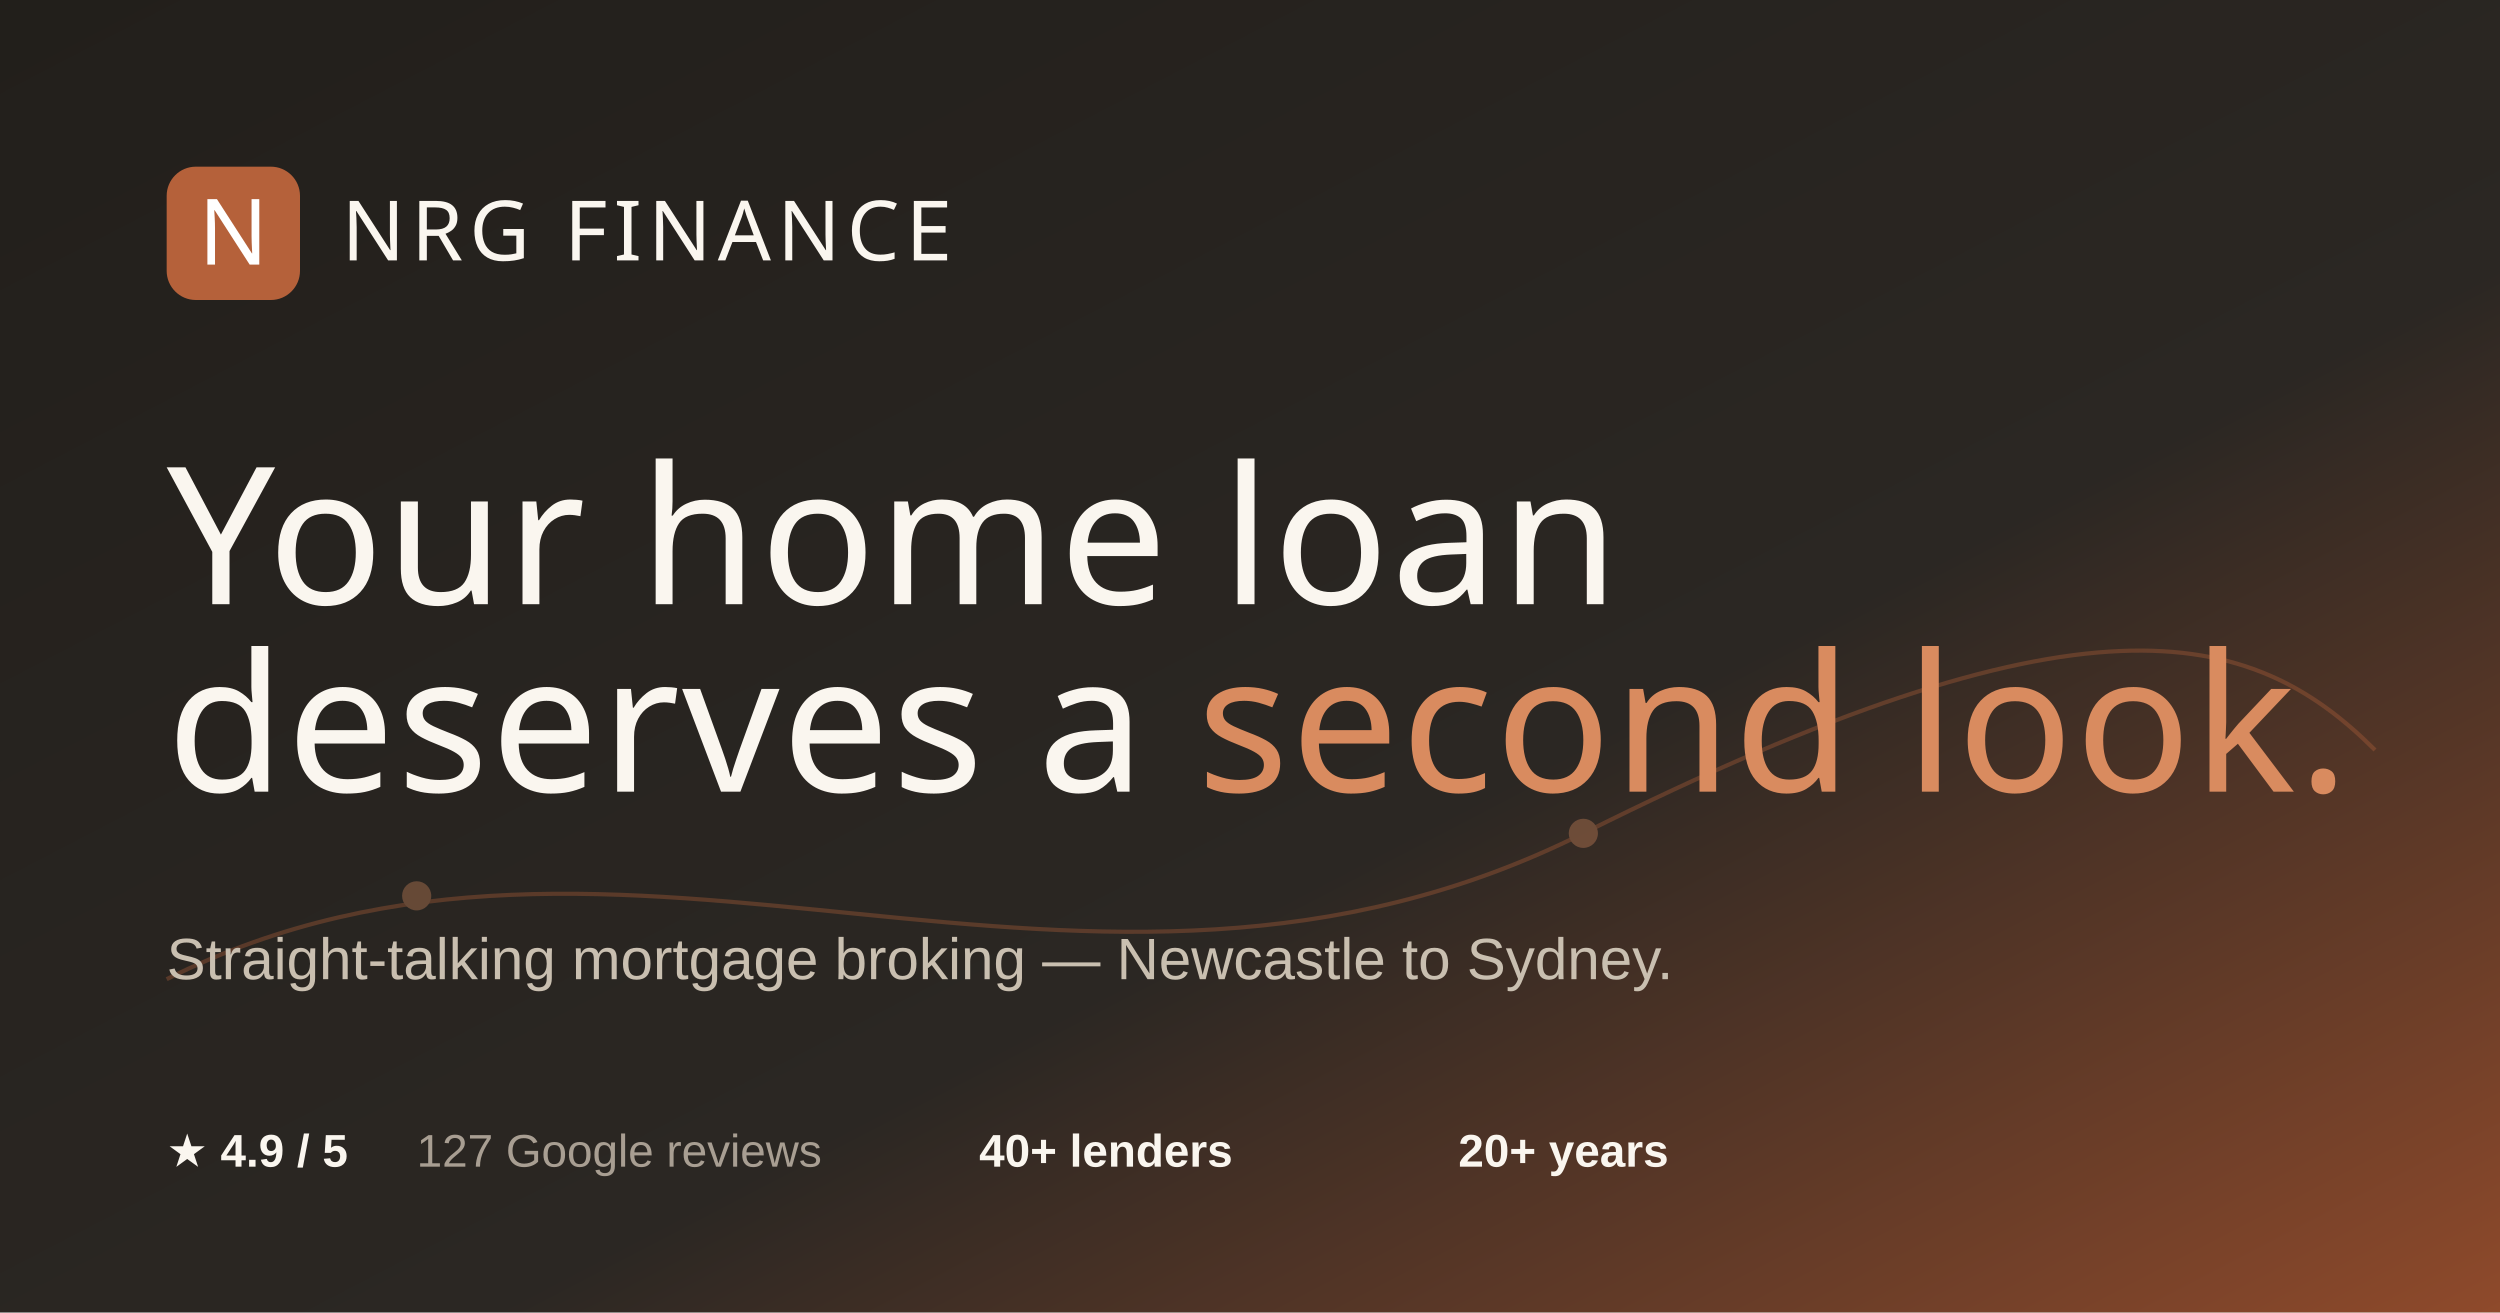
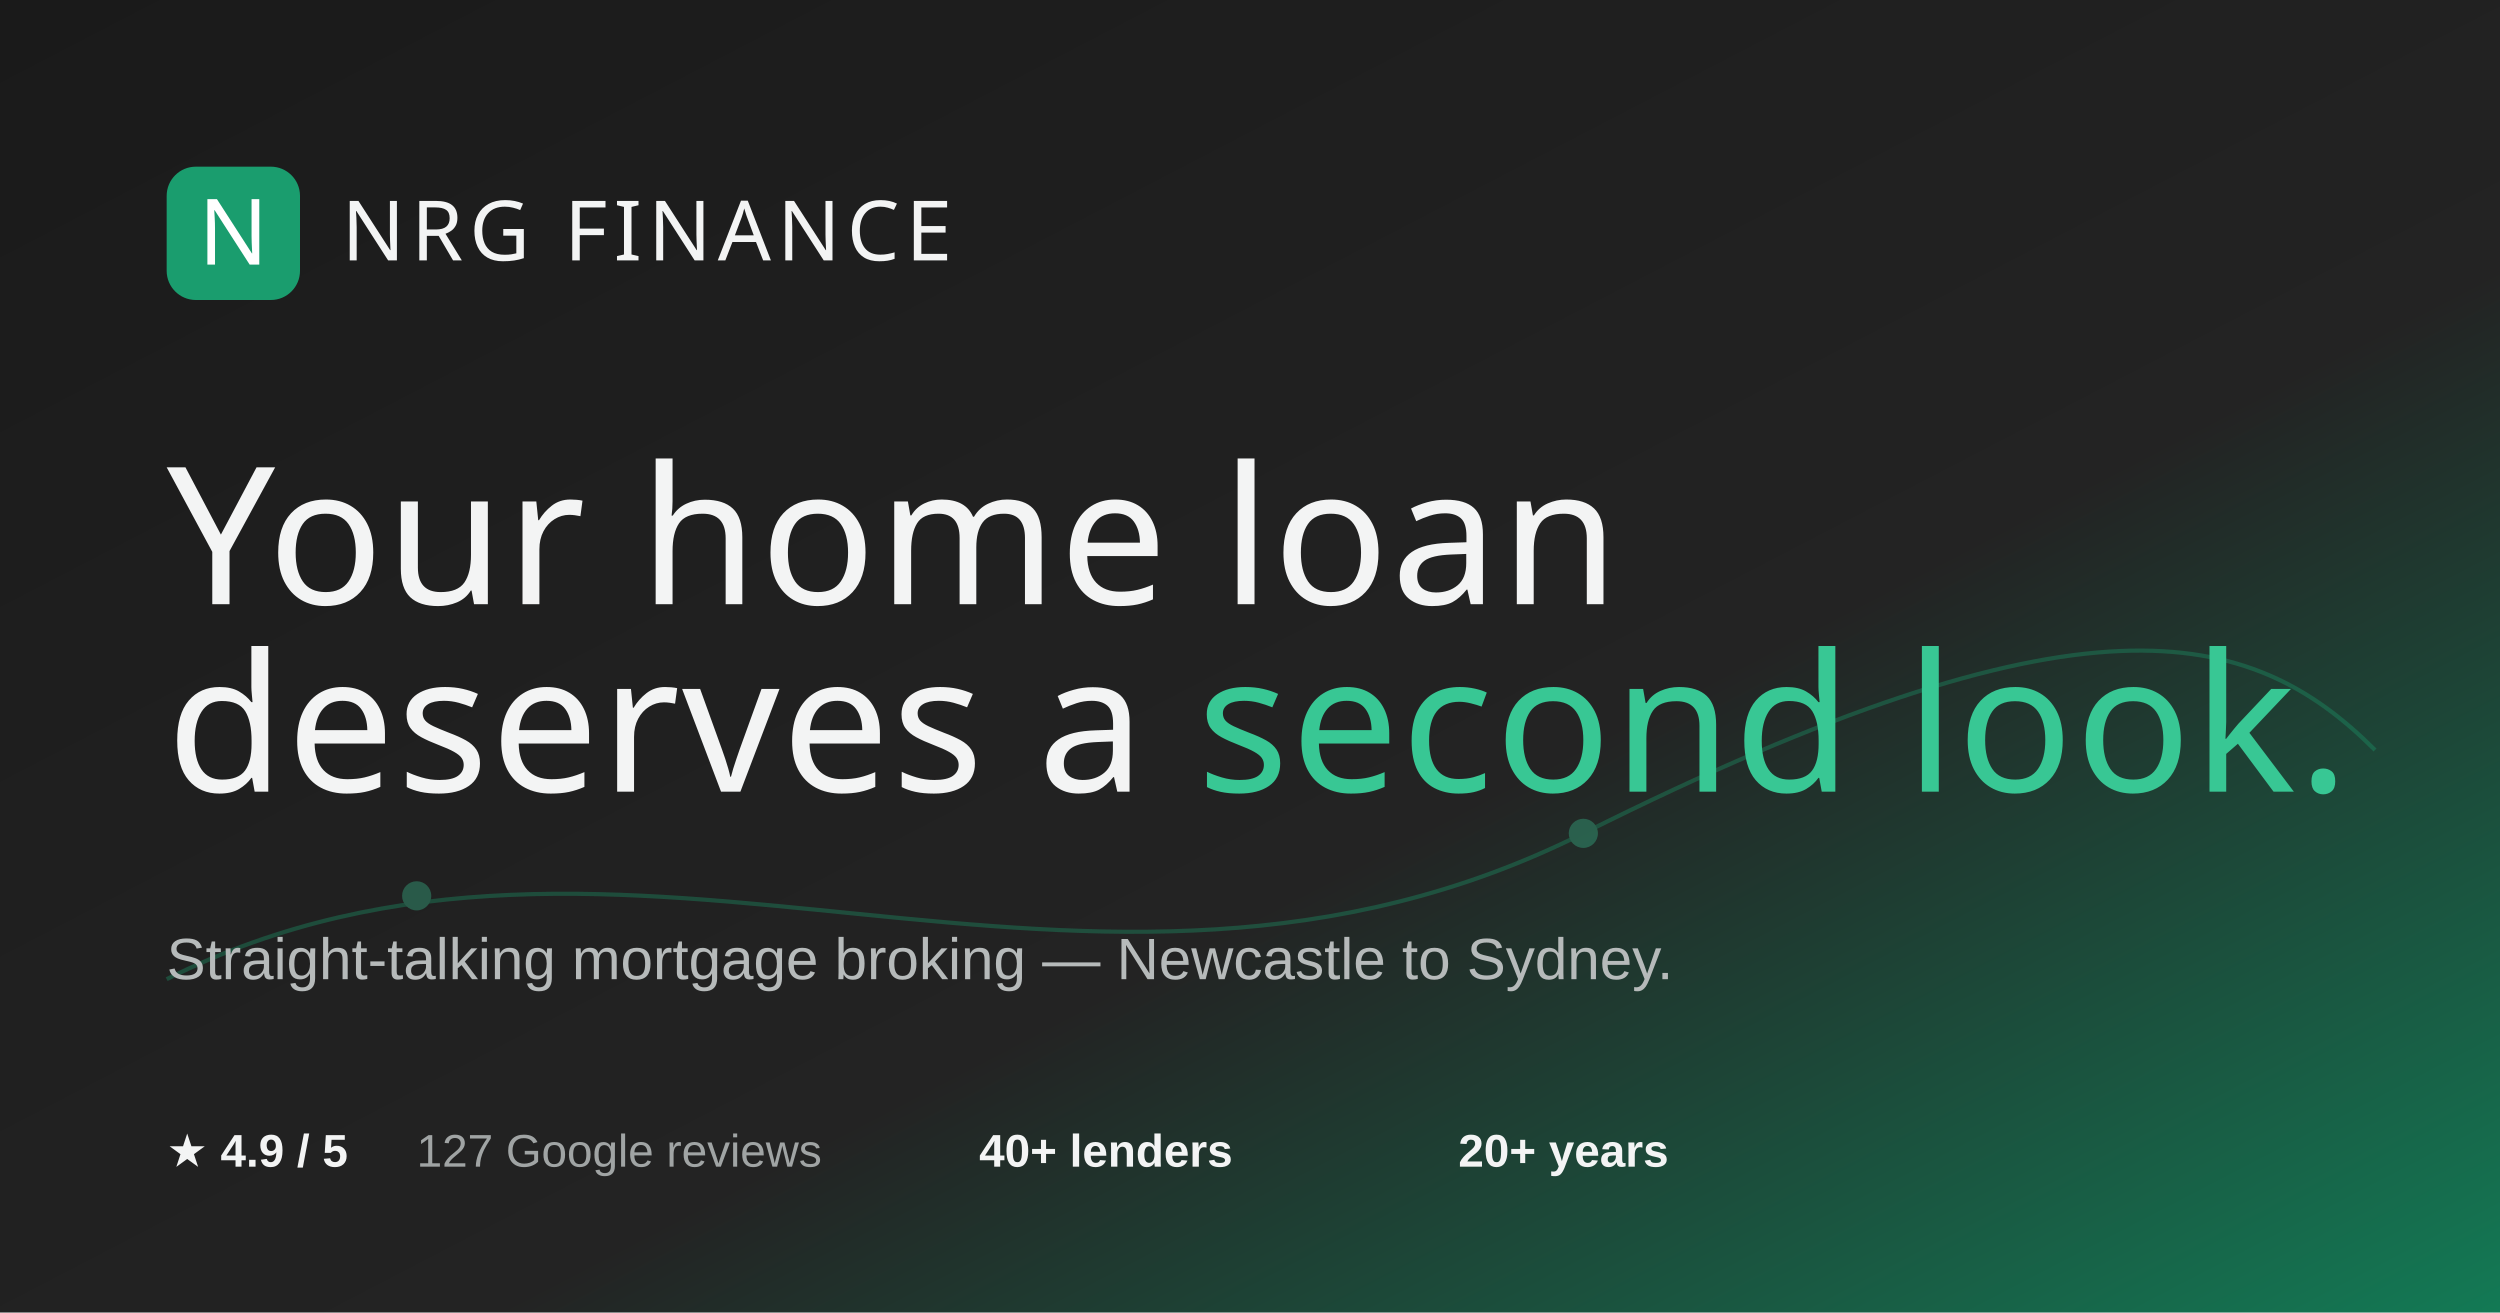
<svg xmlns="http://www.w3.org/2000/svg" viewBox="0 0 1200 630" width="1200" height="630">
  <defs>
    <linearGradient id="bg" x1="0" y1="0" x2="1" y2="1">
-       <stop offset="0" stop-color="#221F1B" />
-       <stop offset="0.6" stop-color="#2B2723" />
-       <stop offset="1" stop-color="#8F4A2B" />
+       <stop offset="0" stop-color="#1A1A1A" />
+       <stop offset="0.6" stop-color="#232323" />
+       <stop offset="1" stop-color="#137A55" />
    </linearGradient>
  </defs>
  <rect width="1200" height="630" fill="url(#bg)" />
-   <g fill="none" stroke="#B5613A" stroke-width="2" opacity="0.35">
+   <g fill="none" stroke="#1A9D6E" stroke-width="2" opacity="0.35">
    <path d="M80 470 C 300 360, 520 520, 760 400 S 1080 300, 1140 360" />
-     <circle cx="760" cy="400" r="7" fill="#D98B5F" stroke="none" />
-     <circle cx="200" cy="430" r="7" fill="#D98B5F" stroke="none" />
+     <circle cx="760" cy="400" r="7" fill="#38C794" stroke="none" />
+     <circle cx="200" cy="430" r="7" fill="#38C794" stroke="none" />
  </g>
-   <g font-family="Bebas Neue, Arial Narrow, sans-serif" fill="#FAF6EF">
-     <rect x="80" y="80" width="64" height="64" rx="14" fill="#B5613A" />
+   <g font-family="Bebas Neue, Arial Narrow, sans-serif" fill="#F3F4F4">
+     <rect x="80" y="80" width="64" height="64" rx="14" fill="#1A9D6E" />
    <text x="112" y="127" text-anchor="middle" font-size="44" fill="#fff">N</text>
    <text x="164" y="125" font-size="40" letter-spacing="3">NRG FINANCE</text>
    <text x="80" y="290" font-size="92" letter-spacing="1">Your home loan</text>
-     <text x="80" y="380" font-size="92" letter-spacing="1">deserves a <tspan fill="#D98B5F">second look.</tspan>
+     <text x="80" y="380" font-size="92" letter-spacing="1">deserves a <tspan fill="#38C794">second look.</tspan>
    </text>
  </g>
-   <text x="80" y="470" font-family="'Plus Jakarta Sans', Arial, sans-serif" font-size="28" fill="#C9BFB0">
+   <text x="80" y="470" font-family="'Plus Jakarta Sans', Arial, sans-serif" font-size="28" fill="#B6BABA">
    Straight-talking mortgage broking — Newcastle to Sydney.
  </text>
  <g font-family="'Plus Jakarta Sans', Arial, sans-serif">
-     <text x="80" y="560" font-size="22" font-weight="700" fill="#FAF6EF">★ 4.9 / 5</text>
-     <text x="200" y="560" font-size="22" fill="#A89E92">127 Google reviews</text>
-     <text x="470" y="560" font-size="22" font-weight="700" fill="#FAF6EF">40+ lenders</text>
-     <text x="700" y="560" font-size="22" font-weight="700" fill="#FAF6EF">20+ years</text>
+     <text x="80" y="560" font-size="22" font-weight="700" fill="#F3F4F4">★ 4.9 / 5</text>
+     <text x="200" y="560" font-size="22" fill="#A0A4A4">127 Google reviews</text>
+     <text x="470" y="560" font-size="22" font-weight="700" fill="#F3F4F4">40+ lenders</text>
+     <text x="700" y="560" font-size="22" font-weight="700" fill="#F3F4F4">20+ years</text>
  </g>
</svg>
